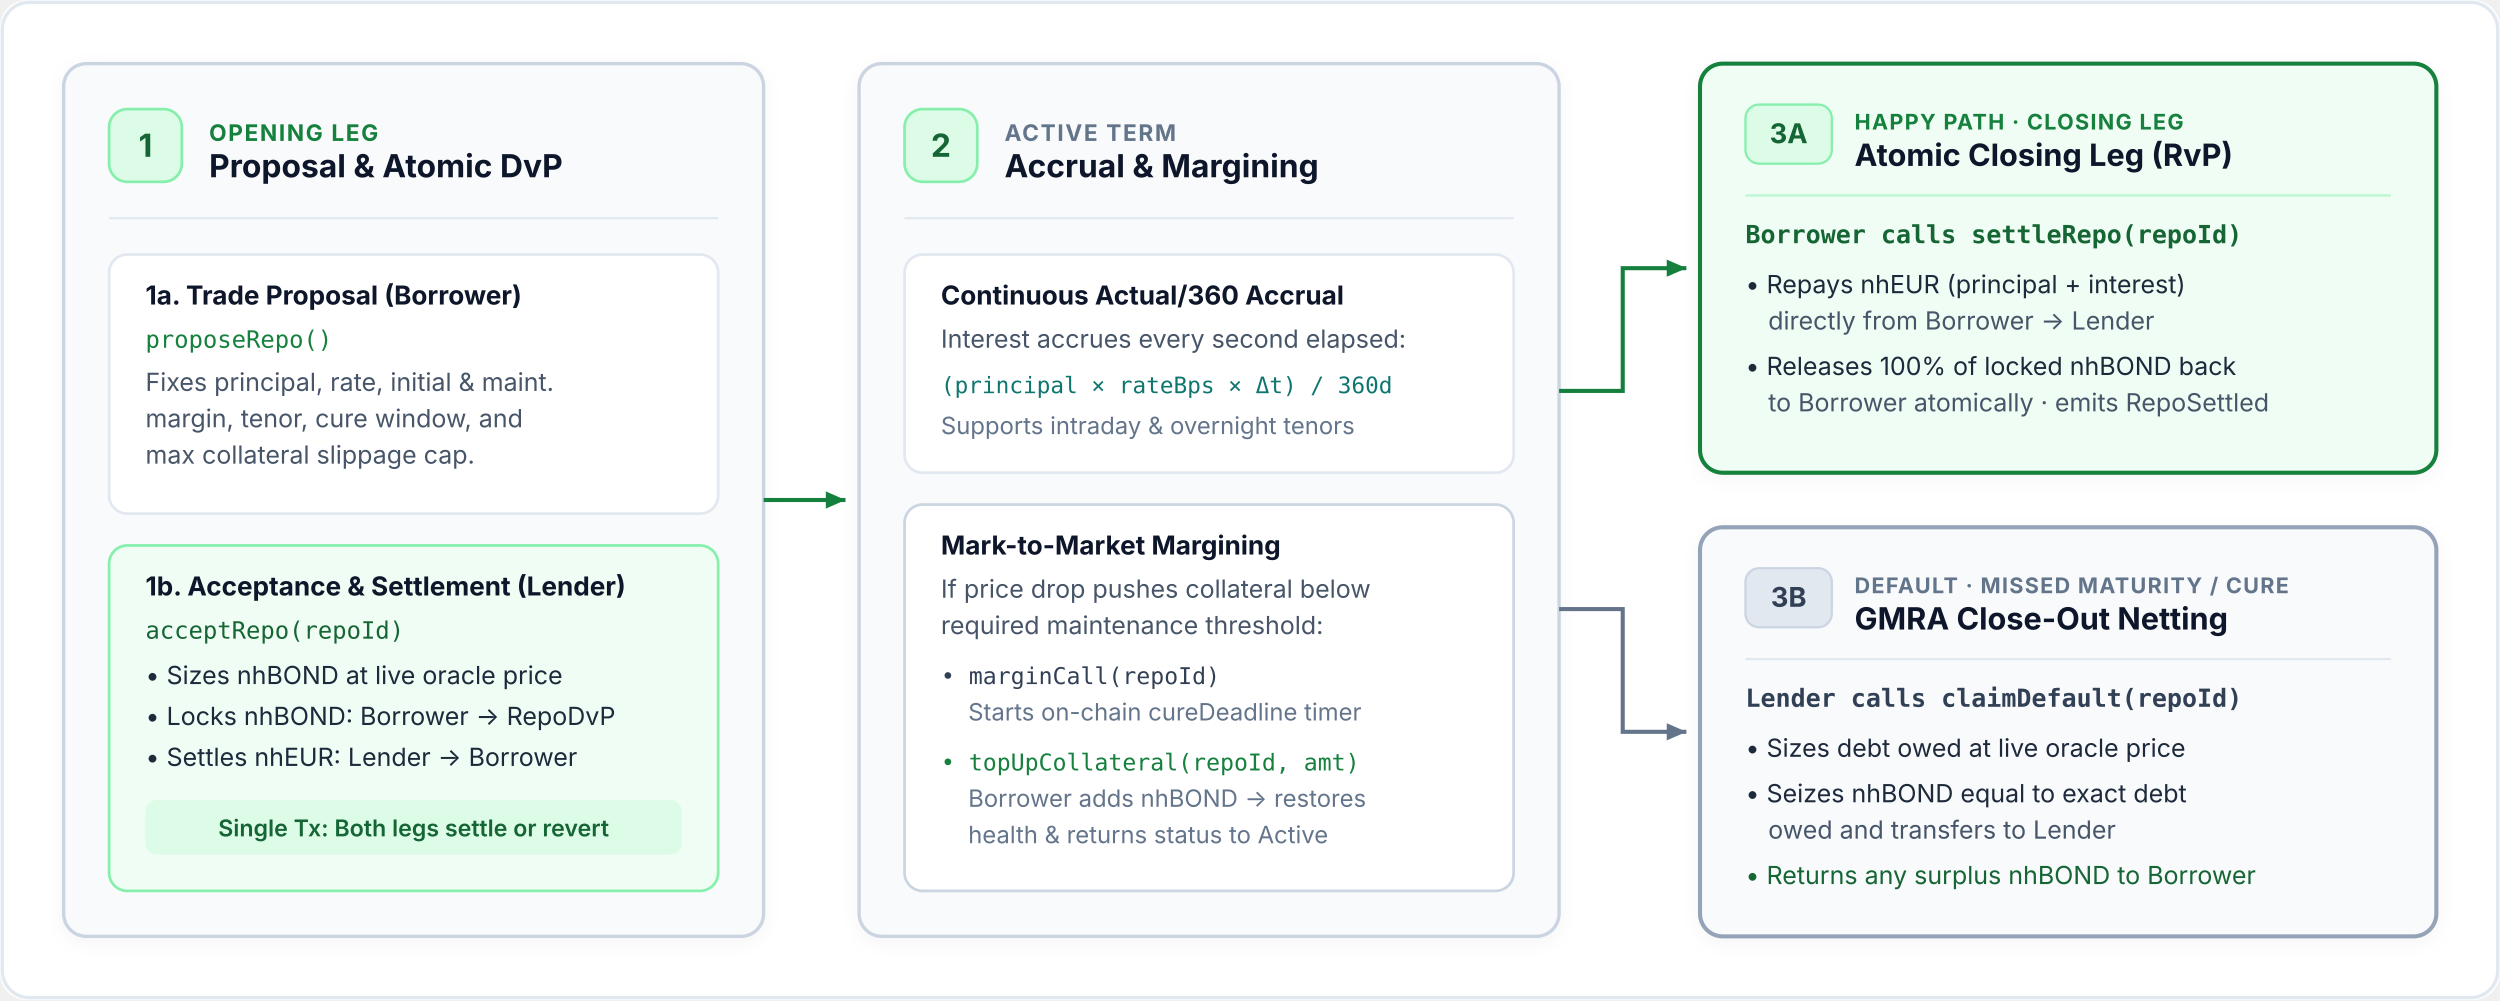
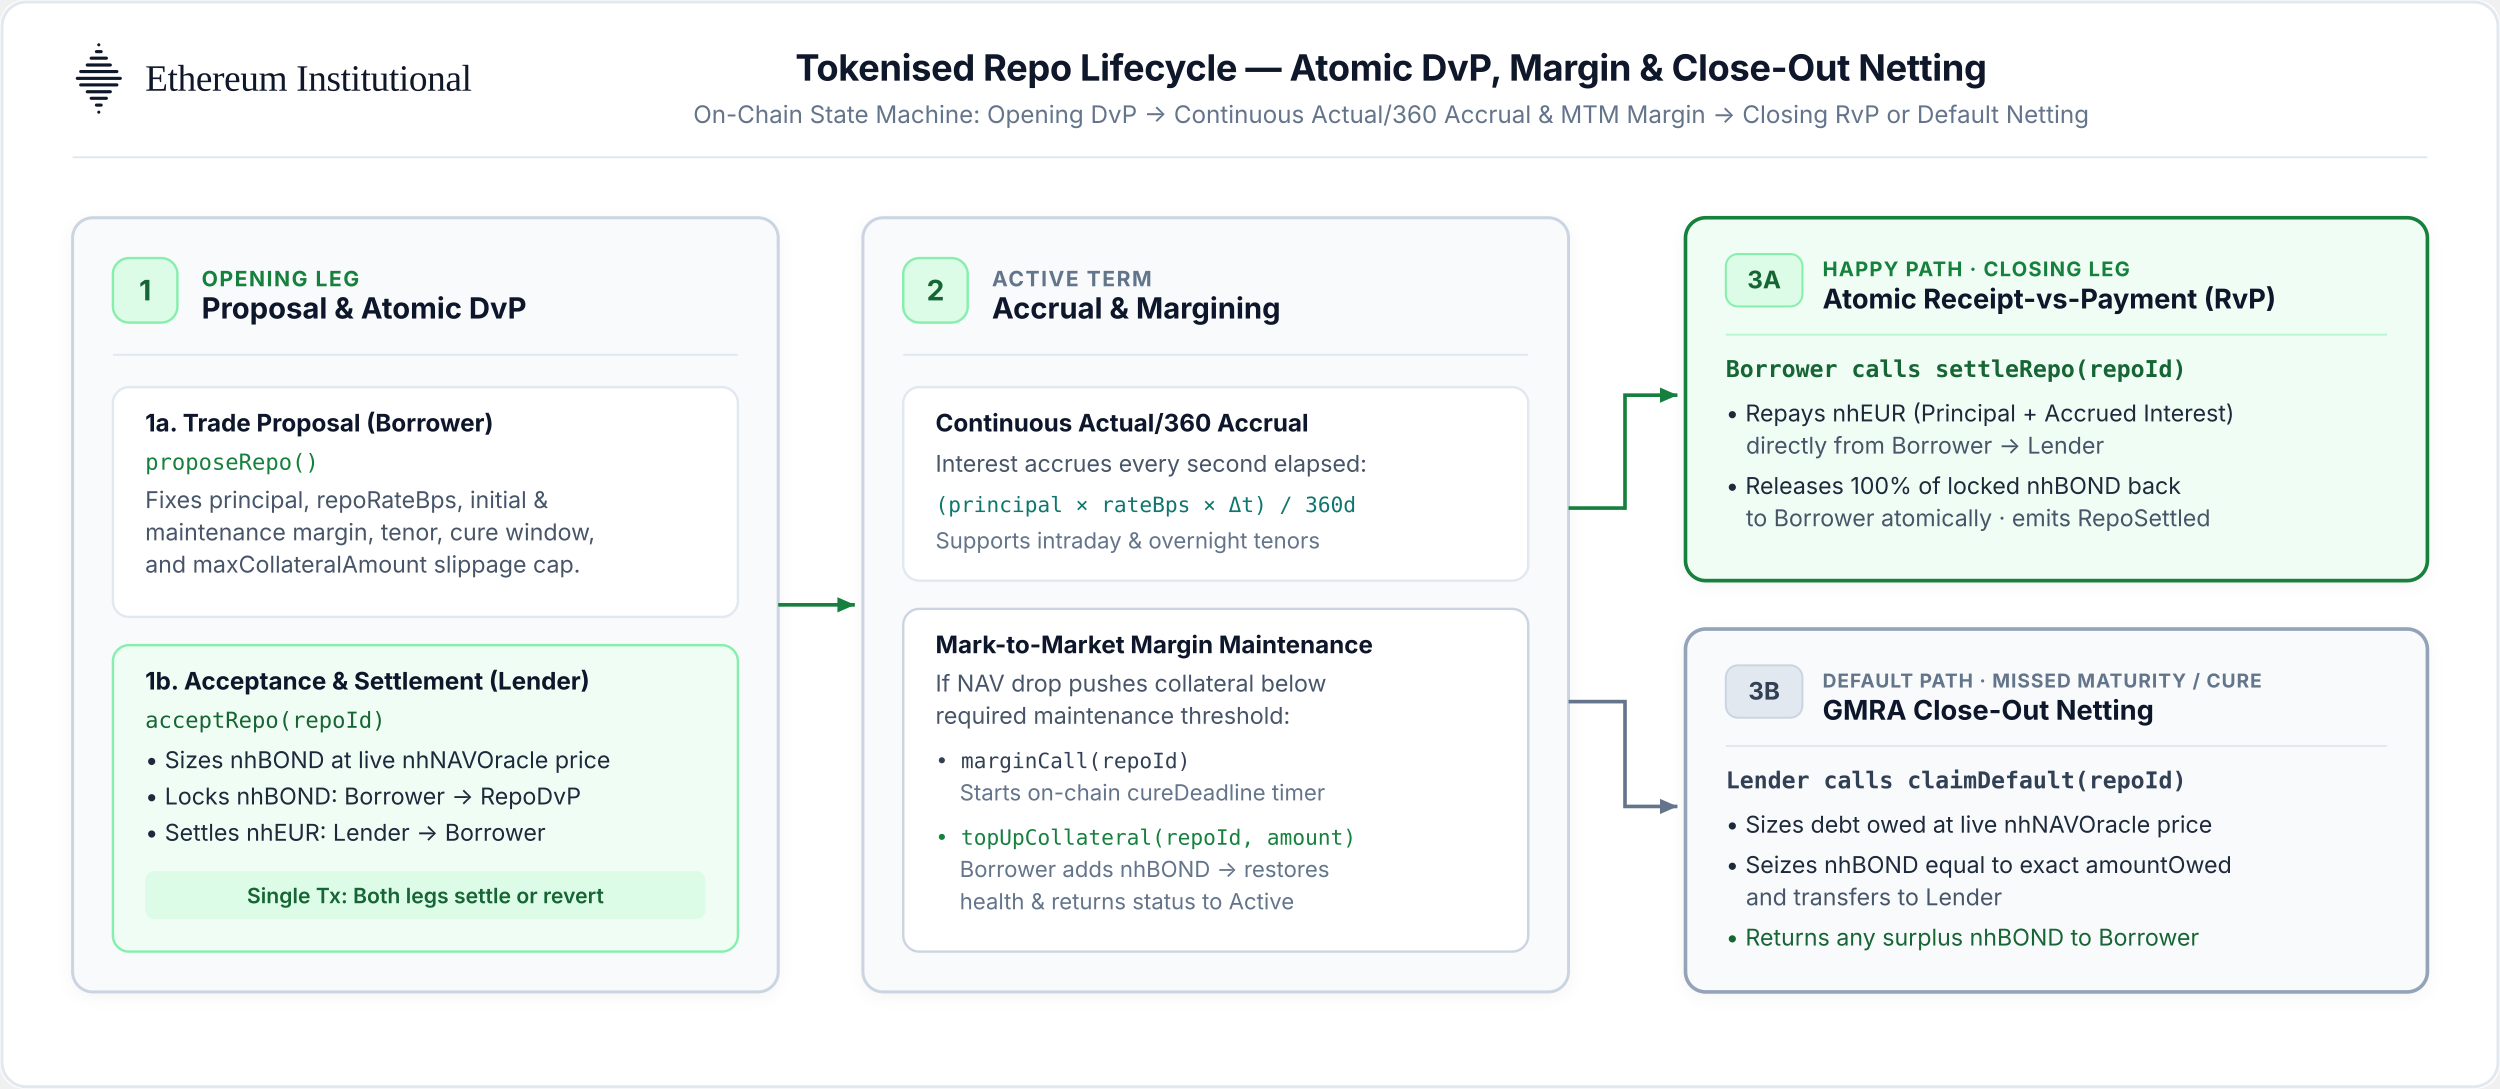
- <svg xmlns="http://www.w3.org/2000/svg" viewBox="0 0 1100 440" width="100%" height="100%" font-family="Inter, -apple-system, BlinkMacSystemFont, 'Segoe UI', Roboto, sans-serif">
+ <svg xmlns="http://www.w3.org/2000/svg" viewBox="0 0 1240 540" width="100%" height="100%" font-family="Inter, -apple-system, BlinkMacSystemFont, 'Segoe UI', Roboto, sans-serif">
  <defs>
    <marker id="arrow-gray" viewBox="0 0 10 10" refX="8" refY="5" markerWidth="6" markerHeight="6" orient="auto-start-reverse">
      <path d="M 0 1.5 L 8 5 L 0 8.5 z" fill="#64748B" />
    </marker>
    <marker id="arrow-green" viewBox="0 0 10 10" refX="8" refY="5" markerWidth="6" markerHeight="6" orient="auto-start-reverse">
      <path d="M 0 1.5 L 8 5 L 0 8.5 z" fill="#15803D" />
    </marker>
    <filter id="card-shadow" x="-4%" y="-4%" width="108%" height="112%">
      <feDropShadow dx="0" dy="2" stdDeviation="4" flood-color="#0F172A" flood-opacity="0.04" />
    </filter>
  </defs>
-   <rect width="1100" height="440" fill="#FFFFFF" rx="12" />
-   <rect x="1" y="1" width="1098" height="438" fill="none" stroke="#E2E8F0" stroke-width="1.5" rx="12" />
+   <rect width="1240" height="540" fill="#FFFFFF" rx="12" />
+   <rect x="1" y="1" width="1238" height="538" fill="none" stroke="#E2E8F0" stroke-width="1.5" rx="12" />
+   <g transform="translate(36, 20)">
+     <svg x="0" y="0" width="26" height="38" viewBox="100 55 200 290" fill="#0F172A">
+       <circle cx="200" cy="71" r="6" />
+       <rect x="185" y="91" width="30" height="12" rx="6" />
+       <rect x="165" y="116" width="70" height="12" rx="6" />
+       <rect x="150" y="142" width="100" height="12" rx="6" />
+       <rect x="125" y="167" width="150" height="12" rx="6" />
+       <rect x="112" y="193" width="176" height="12" rx="6" />
+       <rect x="125" y="218" width="150" height="12" rx="6" />
+       <rect x="150" y="244" width="100" height="12" rx="6" />
+       <rect x="165" y="269" width="70" height="12" rx="6" />
+       <rect x="185" y="295" width="30" height="12" rx="6" />
+       <circle cx="200" cy="328" r="6" />
+     </svg>
+     <text x="36" y="25" font-family="Georgia, 'Times New Roman', serif" font-size="18.5" fill="#0F172A" letter-spacing="-0.01em">Ethereum Institutional</text>
+   </g>
+   <text x="690" y="40" text-anchor="middle" font-size="18" font-weight="700" fill="#0F172A" letter-spacing="-0.01em">Tokenised Repo Lifecycle — Atomic DvP, Margin &amp; Close-Out Netting</text>
+   <text x="690" y="61" text-anchor="middle" font-size="12" fill="#64748B">On-Chain State Machine: Opening DvP → Continuous Actual/360 Accrual &amp; MTM Margin → Closing RvP or Default Netting</text>
+   <line x1="36" y1="78" x2="1204" y2="78" stroke="#E2E8F0" stroke-width="1" />
  <g filter="url(#card-shadow)">
-     <rect x="28" y="28" width="308" height="384" rx="10" fill="#F8FAFC" stroke="#CBD5E1" stroke-width="1.5" />
-     <rect x="48" y="48" width="32" height="32" rx="8" fill="#DCFCE7" stroke="#86EFAC" stroke-width="1.2" />
-     <text x="64" y="69" text-anchor="middle" font-size="14" font-weight="700" fill="#166534">1</text>
-     <text x="92" y="62" font-size="10" font-weight="700" fill="#15803D" letter-spacing="0.07em">OPENING LEG</text>
-     <text x="92" y="78" font-size="14" font-weight="700" fill="#0F172A">Proposal &amp; Atomic DvP</text>
-     <line x1="48" y1="96" x2="316" y2="96" stroke="#E2E8F0" stroke-width="1" />
-     <rect x="48" y="112" width="268" height="114" rx="8" fill="#FFFFFF" stroke="#E2E8F0" stroke-width="1.2" />
-     <text x="64" y="134" font-size="11.5" font-weight="700" fill="#0F172A">1a. Trade Proposal (Borrower)</text>
-     <text x="64" y="153" font-size="10.5" font-family="ui-monospace, SFMono-Regular, Menlo, monospace" fill="#15803D">proposeRepo()</text>
-     <text x="64" y="172" font-size="11" fill="#475569">Fixes principal, rate, initial &amp; maint.</text>
-     <text x="64" y="188" font-size="11" fill="#475569">margin, tenor, cure window, and</text>
-     <text x="64" y="204" font-size="11" fill="#475569">max collateral slippage cap.</text>
-     <rect x="48" y="240" width="268" height="152" rx="8" fill="#F0FDF4" stroke="#86EFAC" stroke-width="1.2" />
-     <text x="64" y="262" font-size="11.5" font-weight="700" fill="#0F172A">1b. Acceptance &amp; Settlement (Lender)</text>
-     <text x="64" y="281" font-size="10.5" font-family="ui-monospace, SFMono-Regular, Menlo, monospace" fill="#166534">acceptRepo(repoId)</text>
-     <text x="64" y="301" font-size="11" fill="#1E293B">• Sizes nhBOND at live oracle price</text>
-     <text x="64" y="319" font-size="11" fill="#1E293B">• Locks nhBOND: Borrower → RepoDvP</text>
-     <text x="64" y="337" font-size="11" fill="#1E293B">• Settles nhEUR: Lender → Borrower</text>
-     <rect x="64" y="352" width="236" height="24" rx="5" fill="#DCFCE7" />
-     <text x="182" y="368" text-anchor="middle" font-size="10.2" font-weight="600" fill="#166534">Single Tx: Both legs settle or revert</text>
+     <rect x="36" y="108" width="350" height="384" rx="10" fill="#F8FAFC" stroke="#CBD5E1" stroke-width="1.5" />
+     <rect x="56" y="128" width="32" height="32" rx="8" fill="#DCFCE7" stroke="#86EFAC" stroke-width="1.2" />
+     <text x="72" y="149" text-anchor="middle" font-size="14" font-weight="700" fill="#166534">1</text>
+     <text x="100" y="142" font-size="10.5" font-weight="700" fill="#15803D" letter-spacing="0.07em">OPENING LEG</text>
+     <text x="100" y="158" font-size="14.5" font-weight="700" fill="#0F172A">Proposal &amp; Atomic DvP</text>
+     <line x1="56" y1="176" x2="366" y2="176" stroke="#E2E8F0" stroke-width="1" />
+     <rect x="56" y="192" width="310" height="114" rx="8" fill="#FFFFFF" stroke="#E2E8F0" stroke-width="1.2" />
+     <text x="72" y="214" font-size="12" font-weight="700" fill="#0F172A">1a. Trade Proposal (Borrower)</text>
+     <text x="72" y="233" font-size="11" font-family="ui-monospace, SFMono-Regular, Menlo, monospace" fill="#15803D">proposeRepo()</text>
+     <text x="72" y="252" font-size="11.5" fill="#475569">Fixes principal, repoRateBps, initial &amp;</text>
+     <text x="72" y="268" font-size="11.5" fill="#475569">maintenance margin, tenor, cure window,</text>
+     <text x="72" y="284" font-size="11.5" fill="#475569">and maxCollateralAmount slippage cap.</text>
+     <rect x="56" y="320" width="310" height="152" rx="8" fill="#F0FDF4" stroke="#86EFAC" stroke-width="1.2" />
+     <text x="72" y="342" font-size="12" font-weight="700" fill="#0F172A">1b. Acceptance &amp; Settlement (Lender)</text>
+     <text x="72" y="361" font-size="11" font-family="ui-monospace, SFMono-Regular, Menlo, monospace" fill="#166534">acceptRepo(repoId)</text>
+     <text x="72" y="381" font-size="11.5" fill="#1E293B">• Sizes nhBOND at live nhNAVOracle price</text>
+     <text x="72" y="399" font-size="11.5" fill="#1E293B">• Locks nhBOND: Borrower → RepoDvP</text>
+     <text x="72" y="417" font-size="11.5" fill="#1E293B">• Settles nhEUR: Lender → Borrower</text>
+     <rect x="72" y="432" width="278" height="24" rx="5" fill="#DCFCE7" />
+     <text x="211" y="448" text-anchor="middle" font-size="10.5" font-weight="600" fill="#166534">Single Tx: Both legs settle or revert</text>
  </g>
-   <line x1="336" y1="220" x2="372" y2="220" stroke="#15803D" stroke-width="1.8" marker-end="url(#arrow-green)" />
+   <line x1="386" y1="300" x2="424" y2="300" stroke="#15803D" stroke-width="1.8" marker-end="url(#arrow-green)" />
  <g filter="url(#card-shadow)">
-     <rect x="378" y="28" width="308" height="384" rx="10" fill="#F8FAFC" stroke="#CBD5E1" stroke-width="1.5" />
-     <rect x="398" y="48" width="32" height="32" rx="8" fill="#DCFCE7" stroke="#86EFAC" stroke-width="1.2" />
-     <text x="414" y="69" text-anchor="middle" font-size="14" font-weight="700" fill="#166534">2</text>
-     <text x="442" y="62" font-size="10" font-weight="700" fill="#64748B" letter-spacing="0.07em">ACTIVE TERM</text>
-     <text x="442" y="78" font-size="14" font-weight="700" fill="#0F172A">Accrual &amp; Margining</text>
-     <line x1="398" y1="96" x2="666" y2="96" stroke="#E2E8F0" stroke-width="1" />
-     <rect x="398" y="112" width="268" height="96" rx="8" fill="#FFFFFF" stroke="#E2E8F0" stroke-width="1.2" />
-     <text x="414" y="134" font-size="11.5" font-weight="700" fill="#0F172A">Continuous Actual/360 Accrual</text>
-     <text x="414" y="153" font-size="11" fill="#475569">Interest accrues every second elapsed:</text>
-     <text x="414" y="173" font-size="10" font-family="ui-monospace, SFMono-Regular, Menlo, monospace" fill="#0F766E">(principal × rateBps × Δt) / 360d</text>
-     <text x="414" y="191" font-size="10.5" fill="#64748B">Supports intraday &amp; overnight tenors</text>
-     <rect x="398" y="222" width="268" height="170" rx="8" fill="#FFFFFF" stroke="#CBD5E1" stroke-width="1.2" />
-     <text x="414" y="244" font-size="11.5" font-weight="700" fill="#0F172A">Mark-to-Market Margining</text>
-     <text x="414" y="263" font-size="11" fill="#475569">If price drop pushes collateral below</text>
-     <text x="414" y="279" font-size="11" fill="#475569">required maintenance threshold:</text>
-     <text x="414" y="301" font-size="10.2" font-family="ui-monospace, SFMono-Regular, Menlo, monospace" fill="#334155">• marginCall(repoId)</text>
-     <text x="426" y="317" font-size="10.5" fill="#64748B">Starts on-chain cureDeadline timer</text>
-     <text x="414" y="339" font-size="10.2" font-family="ui-monospace, SFMono-Regular, Menlo, monospace" fill="#15803D">• topUpCollateral(repoId, amt)</text>
-     <text x="426" y="355" font-size="10.5" fill="#64748B">Borrower adds nhBOND → restores</text>
-     <text x="426" y="371" font-size="10.5" fill="#64748B">health &amp; returns status to Active</text>
+     <rect x="428" y="108" width="350" height="384" rx="10" fill="#F8FAFC" stroke="#CBD5E1" stroke-width="1.5" />
+     <rect x="448" y="128" width="32" height="32" rx="8" fill="#DCFCE7" stroke="#86EFAC" stroke-width="1.2" />
+     <text x="464" y="149" text-anchor="middle" font-size="14" font-weight="700" fill="#166534">2</text>
+     <text x="492" y="142" font-size="10.5" font-weight="700" fill="#64748B" letter-spacing="0.07em">ACTIVE TERM</text>
+     <text x="492" y="158" font-size="14.5" font-weight="700" fill="#0F172A">Accrual &amp; Margining</text>
+     <line x1="448" y1="176" x2="758" y2="176" stroke="#E2E8F0" stroke-width="1" />
+     <rect x="448" y="192" width="310" height="96" rx="8" fill="#FFFFFF" stroke="#E2E8F0" stroke-width="1.2" />
+     <text x="464" y="214" font-size="12" font-weight="700" fill="#0F172A">Continuous Actual/360 Accrual</text>
+     <text x="464" y="234" font-size="11.5" fill="#475569">Interest accrues every second elapsed:</text>
+     <text x="464" y="254" font-size="10.5" font-family="ui-monospace, SFMono-Regular, Menlo, monospace" fill="#0F766E">(principal × rateBps × Δt) / 360d</text>
+     <text x="464" y="272" font-size="11" fill="#64748B">Supports intraday &amp; overnight tenors</text>
+     <rect x="448" y="302" width="310" height="170" rx="8" fill="#FFFFFF" stroke="#CBD5E1" stroke-width="1.2" />
+     <text x="464" y="324" font-size="12" font-weight="700" fill="#0F172A">Mark-to-Market Margin Maintenance</text>
+     <text x="464" y="343" font-size="11.5" fill="#475569">If NAV drop pushes collateral below</text>
+     <text x="464" y="359" font-size="11.5" fill="#475569">required maintenance threshold:</text>
+     <text x="464" y="381" font-size="10.5" font-family="ui-monospace, SFMono-Regular, Menlo, monospace" fill="#334155">• marginCall(repoId)</text>
+     <text x="476" y="397" font-size="11" fill="#64748B">Starts on-chain cureDeadline timer</text>
+     <text x="464" y="419" font-size="10.5" font-family="ui-monospace, SFMono-Regular, Menlo, monospace" fill="#15803D">• topUpCollateral(repoId, amount)</text>
+     <text x="476" y="435" font-size="11" fill="#64748B">Borrower adds nhBOND → restores</text>
+     <text x="476" y="451" font-size="11" fill="#64748B">health &amp; returns status to Active</text>
  </g>
-   <path d="M 686 172 L 714 172 L 714 118 L 742 118" fill="none" stroke="#15803D" stroke-width="1.8" marker-end="url(#arrow-green)" />
-   <path d="M 686 268 L 714 268 L 714 322 L 742 322" fill="none" stroke="#64748B" stroke-width="1.8" marker-end="url(#arrow-gray)" />
+   <path d="M 778 252 L 806 252 L 806 196 L 832 196" fill="none" stroke="#15803D" stroke-width="1.8" marker-end="url(#arrow-green)" />
+   <path d="M 778 348 L 806 348 L 806 400 L 832 400" fill="none" stroke="#64748B" stroke-width="1.8" marker-end="url(#arrow-gray)" />
  <g filter="url(#card-shadow)">
-     <rect x="748" y="28" width="324" height="180" rx="10" fill="#F0FDF4" stroke="#15803D" stroke-width="1.8" />
-     <rect x="768" y="46" width="38" height="26" rx="6" fill="#DCFCE7" stroke="#86EFAC" stroke-width="1" />
-     <text x="787" y="63" text-anchor="middle" font-size="12" font-weight="700" fill="#166534">3A</text>
-     <text x="816" y="57" font-size="9.5" font-weight="700" fill="#15803D" letter-spacing="0.06em">HAPPY PATH · CLOSING LEG</text>
-     <text x="816" y="73" font-size="13.5" font-weight="700" fill="#0F172A">Atomic Closing Leg (RvP)</text>
-     <line x1="768" y1="86" x2="1052" y2="86" stroke="#BBF7D0" stroke-width="1" />
-     <text x="768" y="107" font-size="11" font-family="ui-monospace, SFMono-Regular, Menlo, monospace" font-weight="600" fill="#166534">Borrower calls settleRepo(repoId)</text>
-     <text x="768" y="129" font-size="11" fill="#1E293B">• Repays nhEUR (principal + interest)</text>
-     <text x="778" y="145" font-size="11" fill="#475569">directly from Borrower → Lender</text>
-     <text x="768" y="165" font-size="11" fill="#1E293B">• Releases 100% of locked nhBOND back</text>
-     <text x="778" y="181" font-size="11" fill="#475569">to Borrower atomically · emits RepoSettled</text>
+     <rect x="836" y="108" width="368" height="180" rx="10" fill="#F0FDF4" stroke="#15803D" stroke-width="1.8" />
+     <rect x="856" y="126" width="38" height="26" rx="6" fill="#DCFCE7" stroke="#86EFAC" stroke-width="1" />
+     <text x="875" y="143" text-anchor="middle" font-size="12" font-weight="700" fill="#166534">3A</text>
+     <text x="904" y="137" font-size="10" font-weight="700" fill="#15803D" letter-spacing="0.06em">HAPPY PATH · CLOSING LEG</text>
+     <text x="904" y="153" font-size="13.5" font-weight="700" fill="#0F172A">Atomic Receipt-vs-Payment (RvP)</text>
+     <line x1="856" y1="166" x2="1184" y2="166" stroke="#BBF7D0" stroke-width="1" />
+     <text x="856" y="187" font-size="11.5" font-family="ui-monospace, SFMono-Regular, Menlo, monospace" font-weight="600" fill="#166534">Borrower calls settleRepo(repoId)</text>
+     <text x="856" y="209" font-size="11.5" fill="#1E293B">• Repays nhEUR (Principal + Accrued Interest)</text>
+     <text x="866" y="225" font-size="11.5" fill="#475569">directly from Borrower → Lender</text>
+     <text x="856" y="245" font-size="11.5" fill="#1E293B">• Releases 100% of locked nhBOND back</text>
+     <text x="866" y="261" font-size="11.5" fill="#475569">to Borrower atomically · emits RepoSettled</text>
  </g>
  <g filter="url(#card-shadow)">
-     <rect x="748" y="232" width="324" height="180" rx="10" fill="#F8FAFC" stroke="#94A3B8" stroke-width="1.8" />
-     <rect x="768" y="250" width="38" height="26" rx="6" fill="#E2E8F0" stroke="#CBD5E1" stroke-width="1" />
-     <text x="787" y="267" text-anchor="middle" font-size="12" font-weight="700" fill="#334155">3B</text>
-     <text x="816" y="261" font-size="9.5" font-weight="700" fill="#64748B" letter-spacing="0.06em">DEFAULT · MISSED MATURITY / CURE</text>
-     <text x="816" y="277" font-size="13.5" font-weight="700" fill="#0F172A">GMRA Close-Out Netting</text>
-     <line x1="768" y1="290" x2="1052" y2="290" stroke="#E2E8F0" stroke-width="1" />
-     <text x="768" y="311" font-size="11" font-family="ui-monospace, SFMono-Regular, Menlo, monospace" font-weight="600" fill="#334155">Lender calls claimDefault(repoId)</text>
-     <text x="768" y="333" font-size="11" fill="#1E293B">• Sizes debt owed at live oracle price</text>
-     <text x="768" y="353" font-size="11" fill="#1E293B">• Seizes nhBOND equal to exact debt</text>
-     <text x="778" y="369" font-size="11" fill="#475569">owed and transfers to Lender</text>
-     <text x="768" y="389" font-size="11" fill="#166534">• Returns any surplus nhBOND to Borrower</text>
+     <rect x="836" y="312" width="368" height="180" rx="10" fill="#F8FAFC" stroke="#94A3B8" stroke-width="1.8" />
+     <rect x="856" y="330" width="38" height="26" rx="6" fill="#E2E8F0" stroke="#CBD5E1" stroke-width="1" />
+     <text x="875" y="347" text-anchor="middle" font-size="12" font-weight="700" fill="#334155">3B</text>
+     <text x="904" y="341" font-size="9.5" font-weight="700" fill="#64748B" letter-spacing="0.05em">DEFAULT PATH · MISSED MATURITY / CURE</text>
+     <text x="904" y="357" font-size="13.5" font-weight="700" fill="#0F172A">GMRA Close-Out Netting</text>
+     <line x1="856" y1="370" x2="1184" y2="370" stroke="#E2E8F0" stroke-width="1" />
+     <text x="856" y="391" font-size="11.5" font-family="ui-monospace, SFMono-Regular, Menlo, monospace" font-weight="600" fill="#334155">Lender calls claimDefault(repoId)</text>
+     <text x="856" y="413" font-size="11.5" fill="#1E293B">• Sizes debt owed at live nhNAVOracle price</text>
+     <text x="856" y="433" font-size="11.5" fill="#1E293B">• Seizes nhBOND equal to exact amountOwed</text>
+     <text x="866" y="449" font-size="11.5" fill="#475569">and transfers to Lender</text>
+     <text x="856" y="469" font-size="11.5" fill="#166534">• Returns any surplus nhBOND to Borrower</text>
  </g>
</svg>
